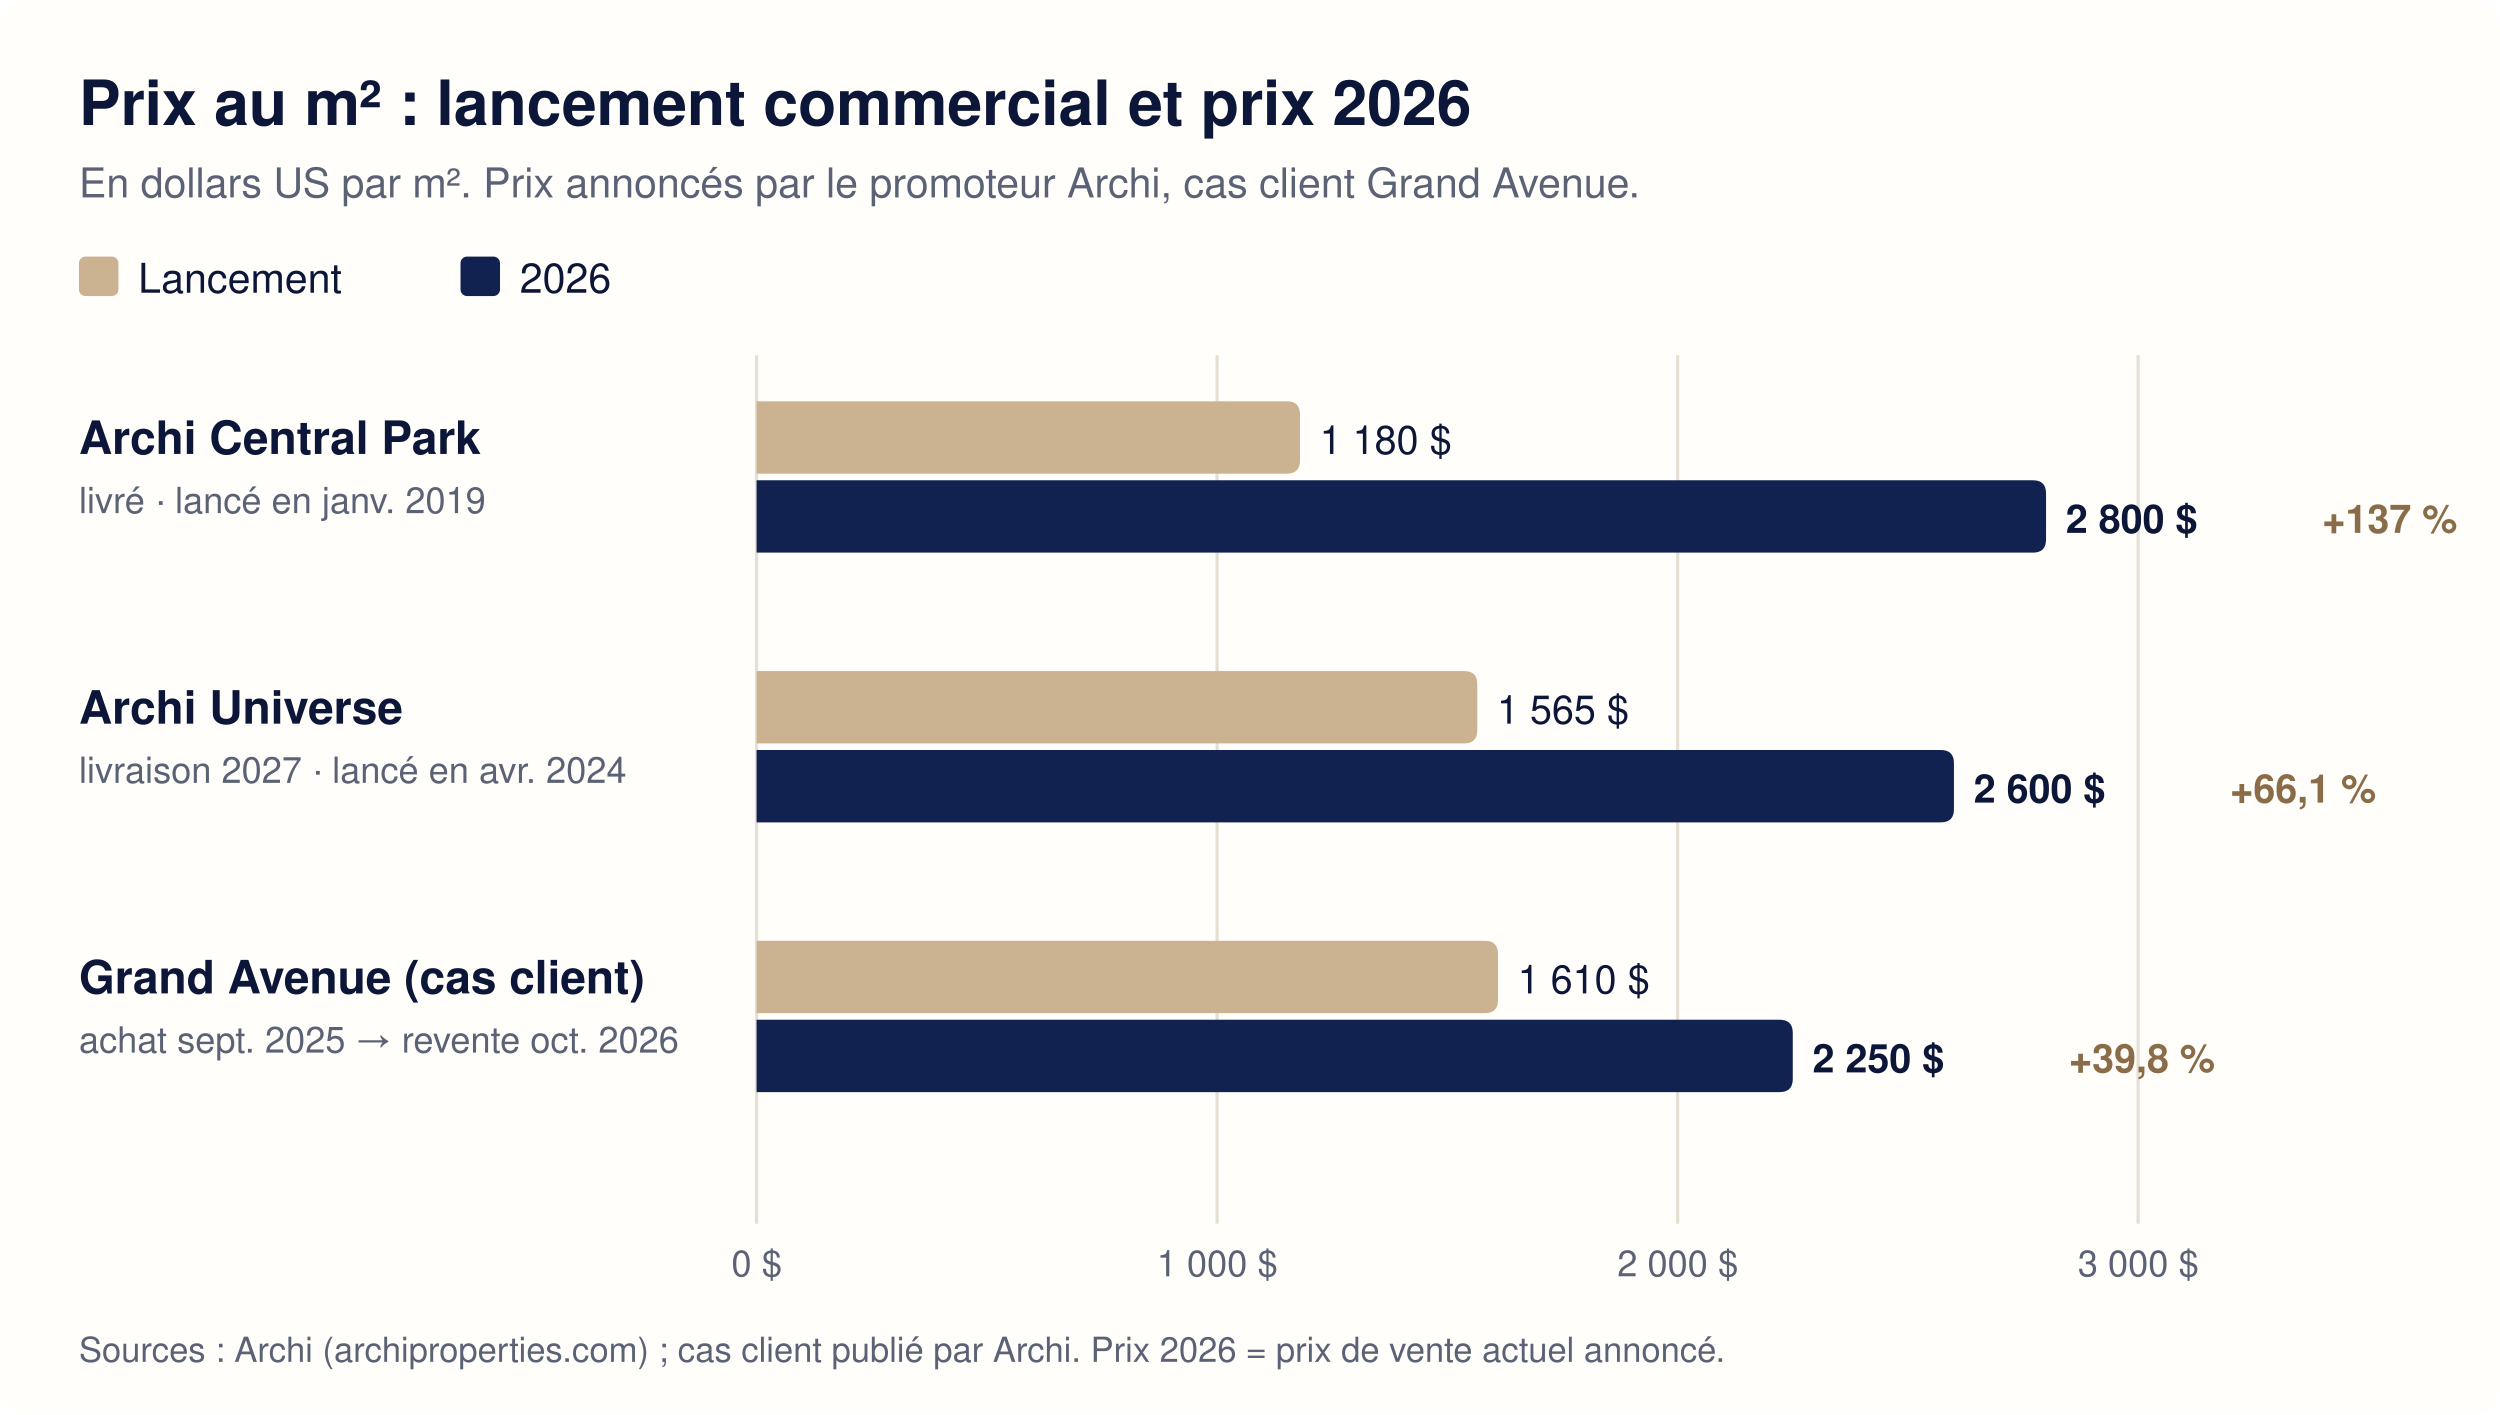
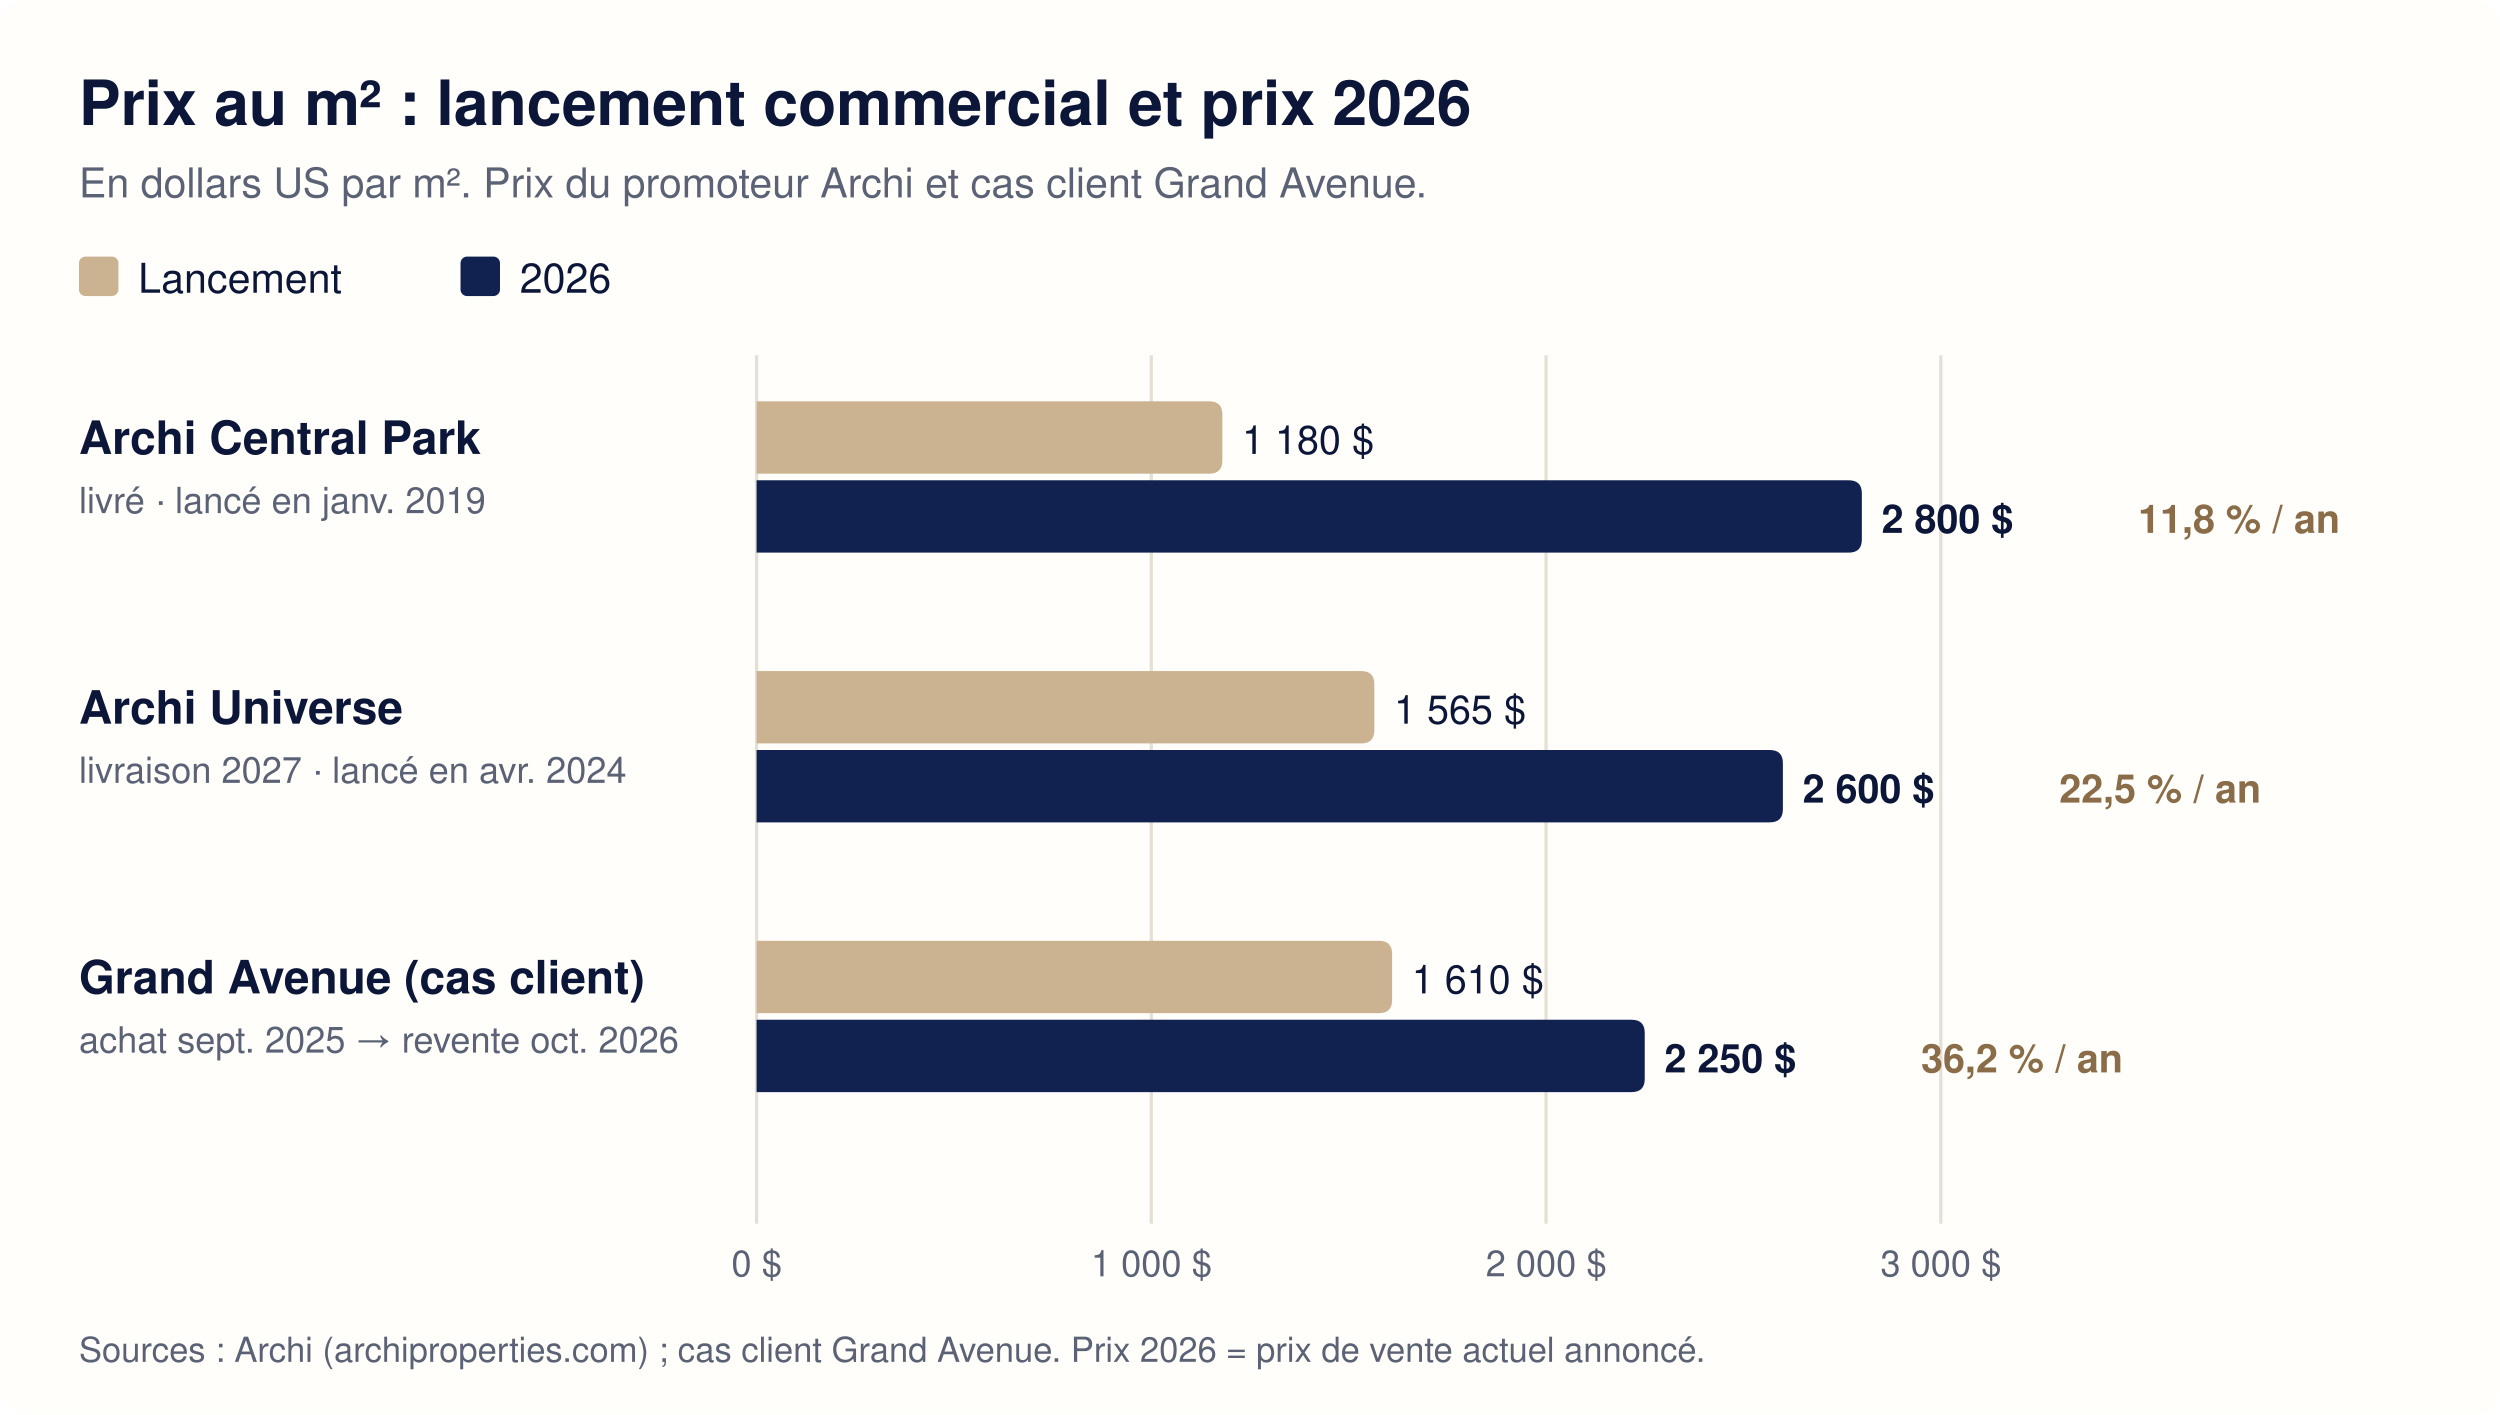
<svg xmlns="http://www.w3.org/2000/svg" viewBox="0 0 760 430" width="760" height="430" role="img" aria-label="Prix au m² : lancement commercial et prix 2026" font-family="Helvetica, Arial, sans-serif">
  <rect width="760" height="430" fill="#fffefb" rx="8" />
  <text x="24" y="38" font-size="19" fill="#0b1638" text-anchor="start" font-weight="bold">Prix au m² : lancement commercial et prix 2026</text>
-   <text x="24" y="60" font-size="12.5" fill="#5b6275" text-anchor="start" font-weight="normal">En dollars US par m². Prix annoncés par le promoteur Archi, cas client Grand Avenue.</text>
+   <text x="24" y="60" font-size="12.5" fill="#5b6275" text-anchor="start" font-weight="normal">En dollars US par m². Prix du promoteur Archi et cas client Grand Avenue.</text>
  <rect x="24" y="78" width="12" height="12" rx="2" fill="#cbb291" />
  <text x="42" y="89" font-size="12.5" fill="#0b1638" text-anchor="start" font-weight="normal">Lancement</text>
  <rect x="140" y="78" width="12" height="12" rx="2" fill="#112150" />
  <text x="158" y="89" font-size="12.5" fill="#0b1638" text-anchor="start" font-weight="normal">2026</text>
  <line x1="230.0" y1="108" x2="230.0" y2="372" stroke="#e6e0d4" />
  <text x="230.0" y="388" font-size="11" fill="#5b6275" text-anchor="middle" font-weight="normal">0 $</text>
-   <line x1="370.0" y1="108" x2="370.0" y2="372" stroke="#e6e0d4" />
-   <text x="370.0" y="388" font-size="11" fill="#5b6275" text-anchor="middle" font-weight="normal">1 000 $</text>
-   <line x1="510.0" y1="108" x2="510.0" y2="372" stroke="#e6e0d4" />
-   <text x="510.0" y="388" font-size="11" fill="#5b6275" text-anchor="middle" font-weight="normal">2 000 $</text>
-   <line x1="650.0" y1="108" x2="650.0" y2="372" stroke="#e6e0d4" />
-   <text x="650.0" y="388" font-size="11" fill="#5b6275" text-anchor="middle" font-weight="normal">3 000 $</text>
+   <line x1="350.0" y1="108" x2="350.0" y2="372" stroke="#e6e0d4" />
+   <text x="350.0" y="388" font-size="11" fill="#5b6275" text-anchor="middle" font-weight="normal">1 000 $</text>
+   <line x1="470.0" y1="108" x2="470.0" y2="372" stroke="#e6e0d4" />
+   <text x="470.0" y="388" font-size="11" fill="#5b6275" text-anchor="middle" font-weight="normal">2 000 $</text>
+   <line x1="590.0" y1="108" x2="590.0" y2="372" stroke="#e6e0d4" />
+   <text x="590.0" y="388" font-size="11" fill="#5b6275" text-anchor="middle" font-weight="normal">3 000 $</text>
  <text x="24" y="138" font-size="14" fill="#0b1638" text-anchor="start" font-weight="bold">Archi Central Park</text>
  <text x="24" y="156" font-size="11" fill="#5b6275" text-anchor="start" font-weight="normal">livré · lancé en janv. 2019</text>
-   <path d="M230,122 H391.2 Q395.2,122 395.2,126 V140 Q395.2,144 391.2,144 H230 Z" fill="#cbb291" />
-   <text x="401.2" y="138" font-size="12" fill="#0b1638" text-anchor="start" font-weight="normal">1 180 $</text>
-   <path d="M230,146 H618.0 Q622.0,146 622.0,150 V164 Q622.0,168 618.0,168 H230 Z" fill="#112150" />
-   <text x="628.0" y="162" font-size="12" fill="#0b1638" text-anchor="start" font-weight="bold">2 800 $</text>
-   <text x="706.0" y="162" font-size="12" fill="#8a6c48" text-anchor="start" font-weight="bold">+137 %</text>
+   <path d="M230,122 H367.6 Q371.6,122 371.6,126 V140 Q371.6,144 367.6,144 H230 Z" fill="#cbb291" />
+   <text x="377.6" y="138" font-size="12" fill="#0b1638" text-anchor="start" font-weight="normal">1 180 $</text>
+   <path d="M230,146 H562.0 Q566.0,146 566.0,150 V164 Q566.0,168 562.0,168 H230 Z" fill="#112150" />
+   <text x="572.0" y="162" font-size="12" fill="#0b1638" text-anchor="start" font-weight="bold">2 800 $</text>
+   <text x="650.0" y="162" font-size="12" fill="#8a6c48" text-anchor="start" font-weight="bold">11,8 % / an</text>
  <text x="24" y="220" font-size="14" fill="#0b1638" text-anchor="start" font-weight="bold">Archi Universe</text>
  <text x="24" y="238" font-size="11" fill="#5b6275" text-anchor="start" font-weight="normal">livraison 2027 · lancé en avr. 2024</text>
-   <path d="M230,204 H445.1 Q449.1,204 449.1,208 V222 Q449.1,226 445.1,226 H230 Z" fill="#cbb291" />
-   <text x="455.1" y="220" font-size="12" fill="#0b1638" text-anchor="start" font-weight="normal">1 565 $</text>
-   <path d="M230,228 H590.0 Q594.0,228 594.0,232 V246 Q594.0,250 590.0,250 H230 Z" fill="#112150" />
-   <text x="600.0" y="244" font-size="12" fill="#0b1638" text-anchor="start" font-weight="bold">2 600 $</text>
-   <text x="678.0" y="244" font-size="12" fill="#8a6c48" text-anchor="start" font-weight="bold">+66,1 %</text>
+   <path d="M230,204 H413.8 Q417.8,204 417.8,208 V222 Q417.8,226 413.8,226 H230 Z" fill="#cbb291" />
+   <text x="423.8" y="220" font-size="12" fill="#0b1638" text-anchor="start" font-weight="normal">1 565 $</text>
+   <path d="M230,228 H538.0 Q542.0,228 542.0,232 V246 Q542.0,250 538.0,250 H230 Z" fill="#112150" />
+   <text x="548.0" y="244" font-size="12" fill="#0b1638" text-anchor="start" font-weight="bold">2 600 $</text>
+   <text x="626.0" y="244" font-size="12" fill="#8a6c48" text-anchor="start" font-weight="bold">22,5 % / an</text>
  <text x="24" y="302" font-size="14" fill="#0b1638" text-anchor="start" font-weight="bold">Grand Avenue (cas client)</text>
  <text x="24" y="320" font-size="11" fill="#5b6275" text-anchor="start" font-weight="normal">achat sept. 2025 → revente oct. 2026</text>
-   <path d="M230,286 H451.4 Q455.4,286 455.4,290 V304 Q455.4,308 451.4,308 H230 Z" fill="#cbb291" />
-   <text x="461.4" y="302" font-size="12" fill="#0b1638" text-anchor="start" font-weight="normal">1 610 $</text>
-   <path d="M230,310 H541.0 Q545.0,310 545.0,314 V328 Q545.0,332 541.0,332 H230 Z" fill="#112150" />
-   <text x="551.0" y="326" font-size="12" fill="#0b1638" text-anchor="start" font-weight="bold">2 250 $</text>
-   <text x="629.0" y="326" font-size="12" fill="#8a6c48" text-anchor="start" font-weight="bold">+39,8 %</text>
-   <text x="24" y="414" font-size="10.5" fill="#5b6275" text-anchor="start" font-weight="normal">Sources : Archi (archiproperties.com) ; cas client publié par Archi. Prix 2026 = prix de vente actuel annoncé.</text>
+   <path d="M230,286 H419.2 Q423.2,286 423.2,290 V304 Q423.2,308 419.2,308 H230 Z" fill="#cbb291" />
+   <text x="429.2" y="302" font-size="12" fill="#0b1638" text-anchor="start" font-weight="normal">1 610 $</text>
+   <path d="M230,310 H496.0 Q500.0,310 500.0,314 V328 Q500.0,332 496.0,332 H230 Z" fill="#112150" />
+   <text x="506.0" y="326" font-size="12" fill="#0b1638" text-anchor="start" font-weight="bold">2 250 $</text>
+   <text x="584.0" y="326" font-size="12" fill="#8a6c48" text-anchor="start" font-weight="bold">36,2 % / an</text>
+   <text x="24" y="414" font-size="10.5" fill="#5b6275" text-anchor="start" font-weight="normal">Sources : Archi (archiproperties.com) ; cas client Grand Avenue. Prix 2026 = prix de vente actuel annoncé.</text>
</svg>
